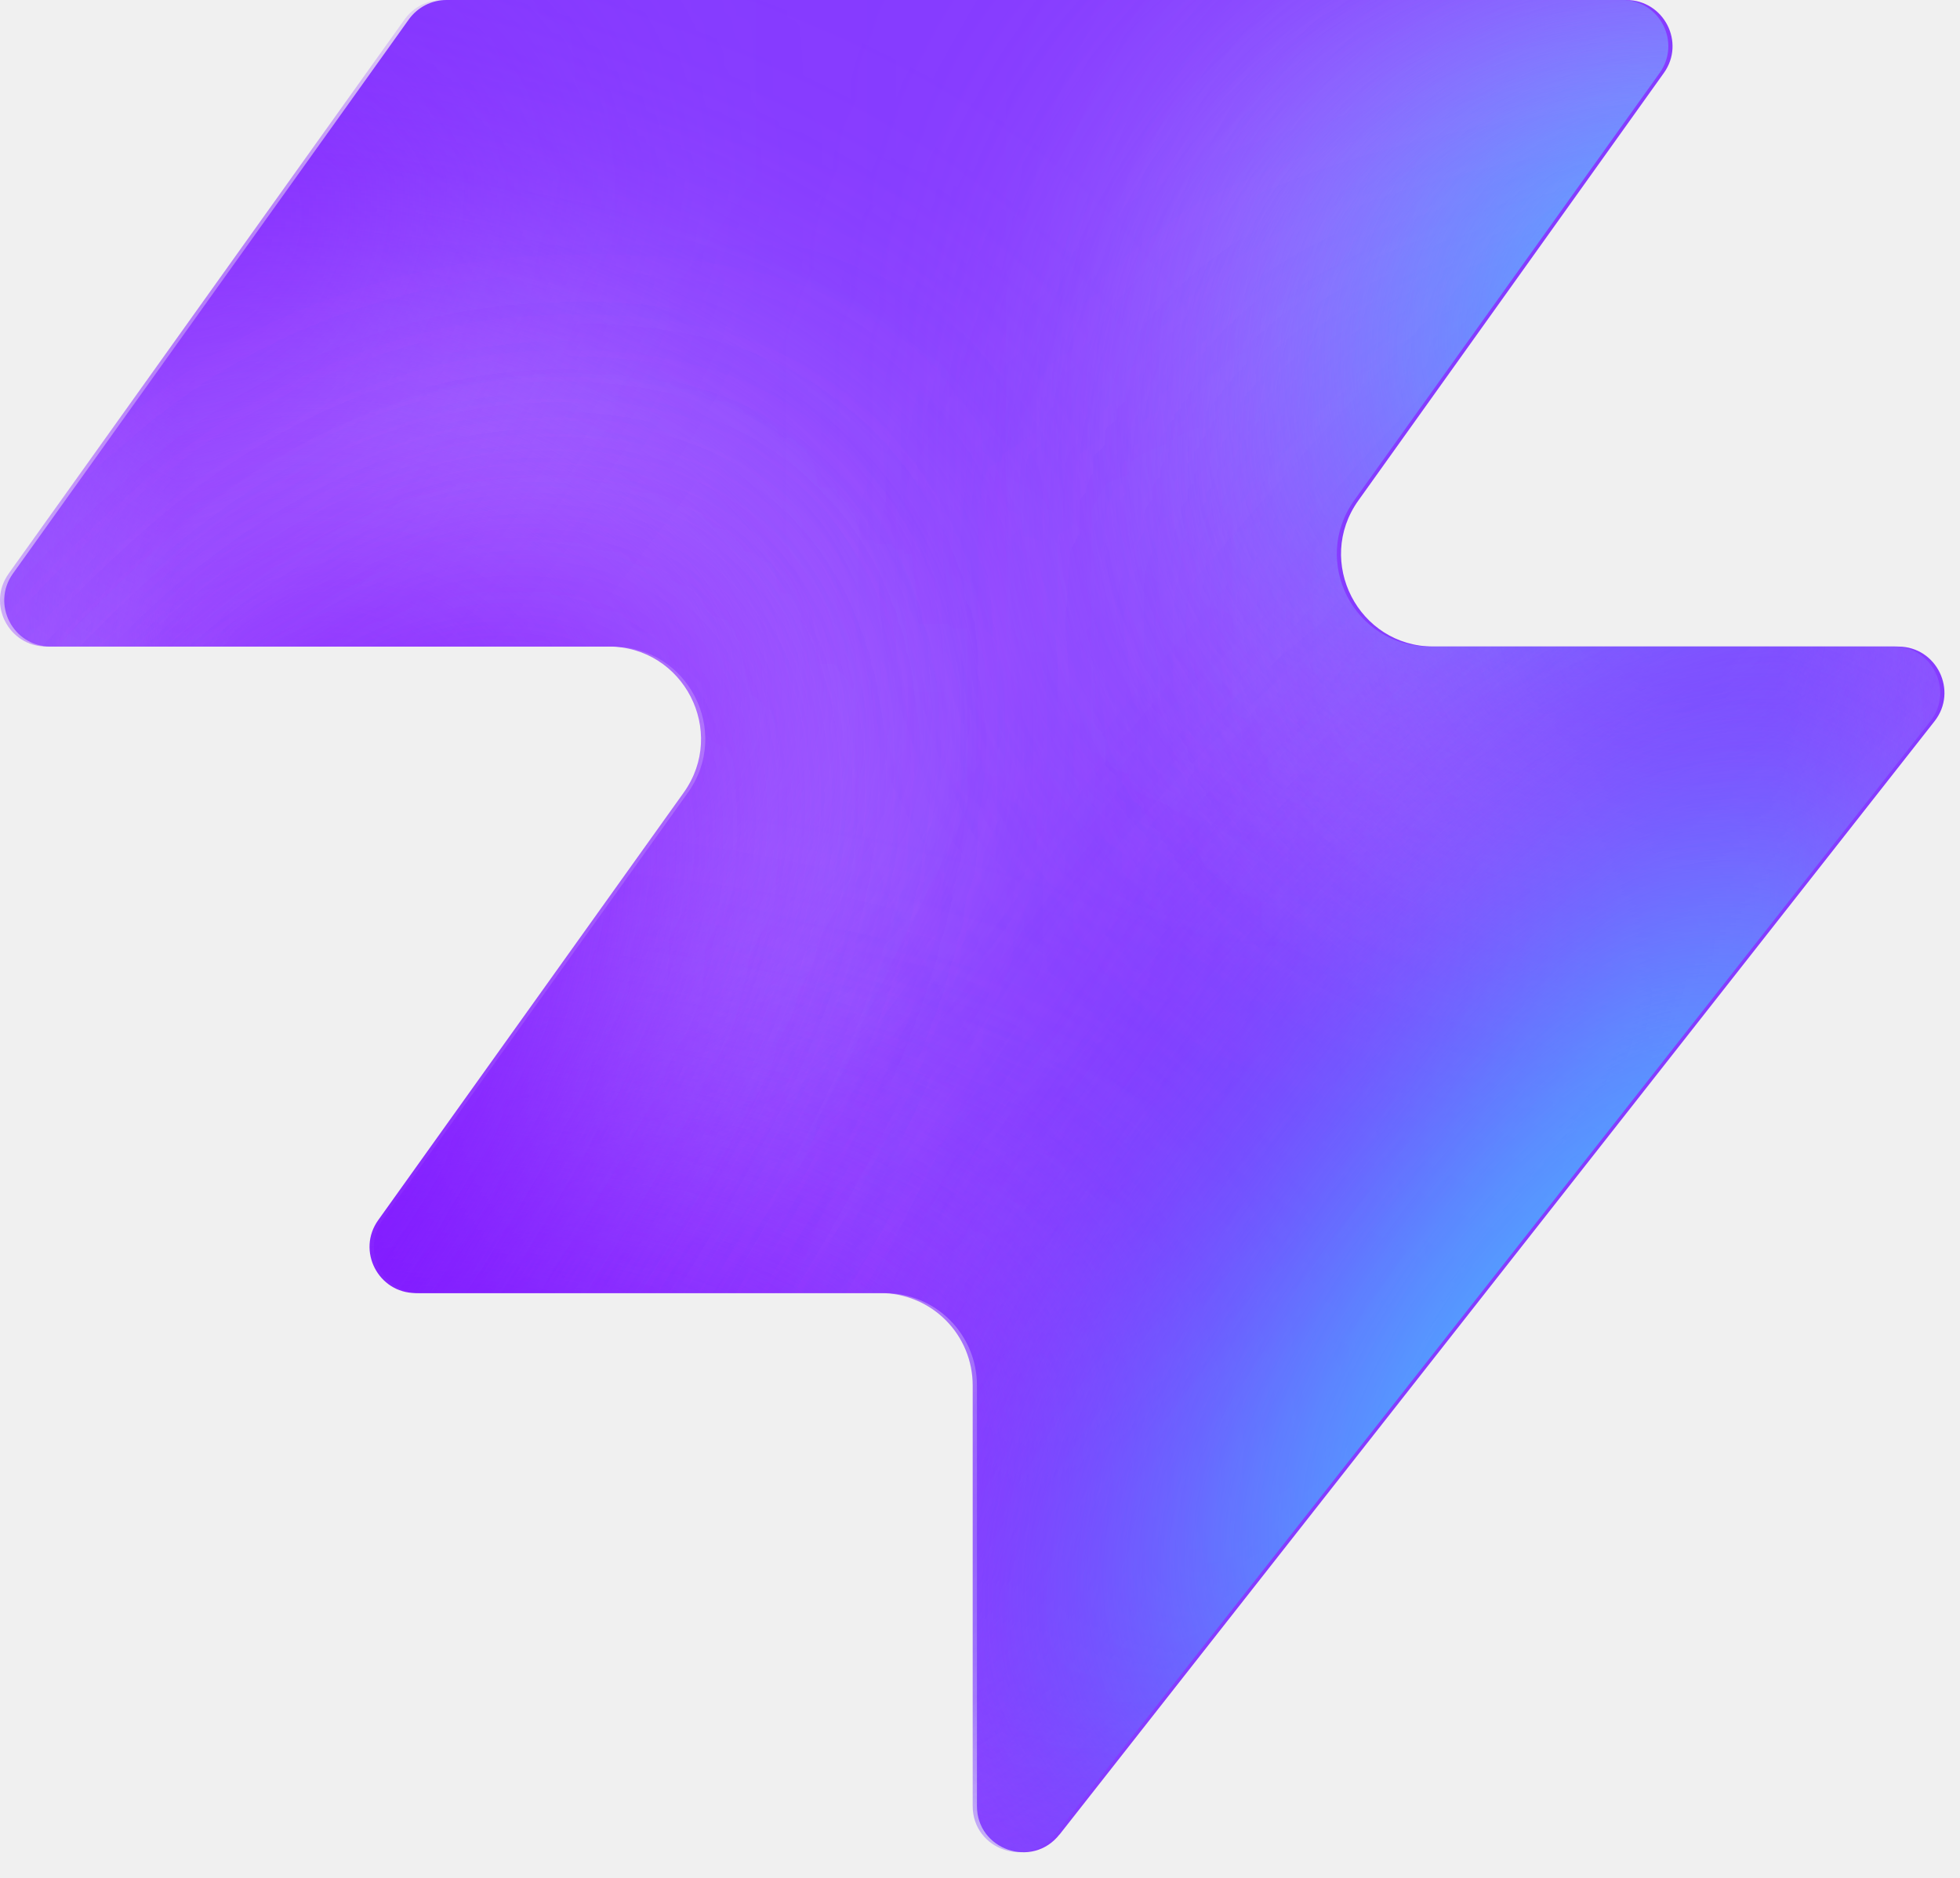
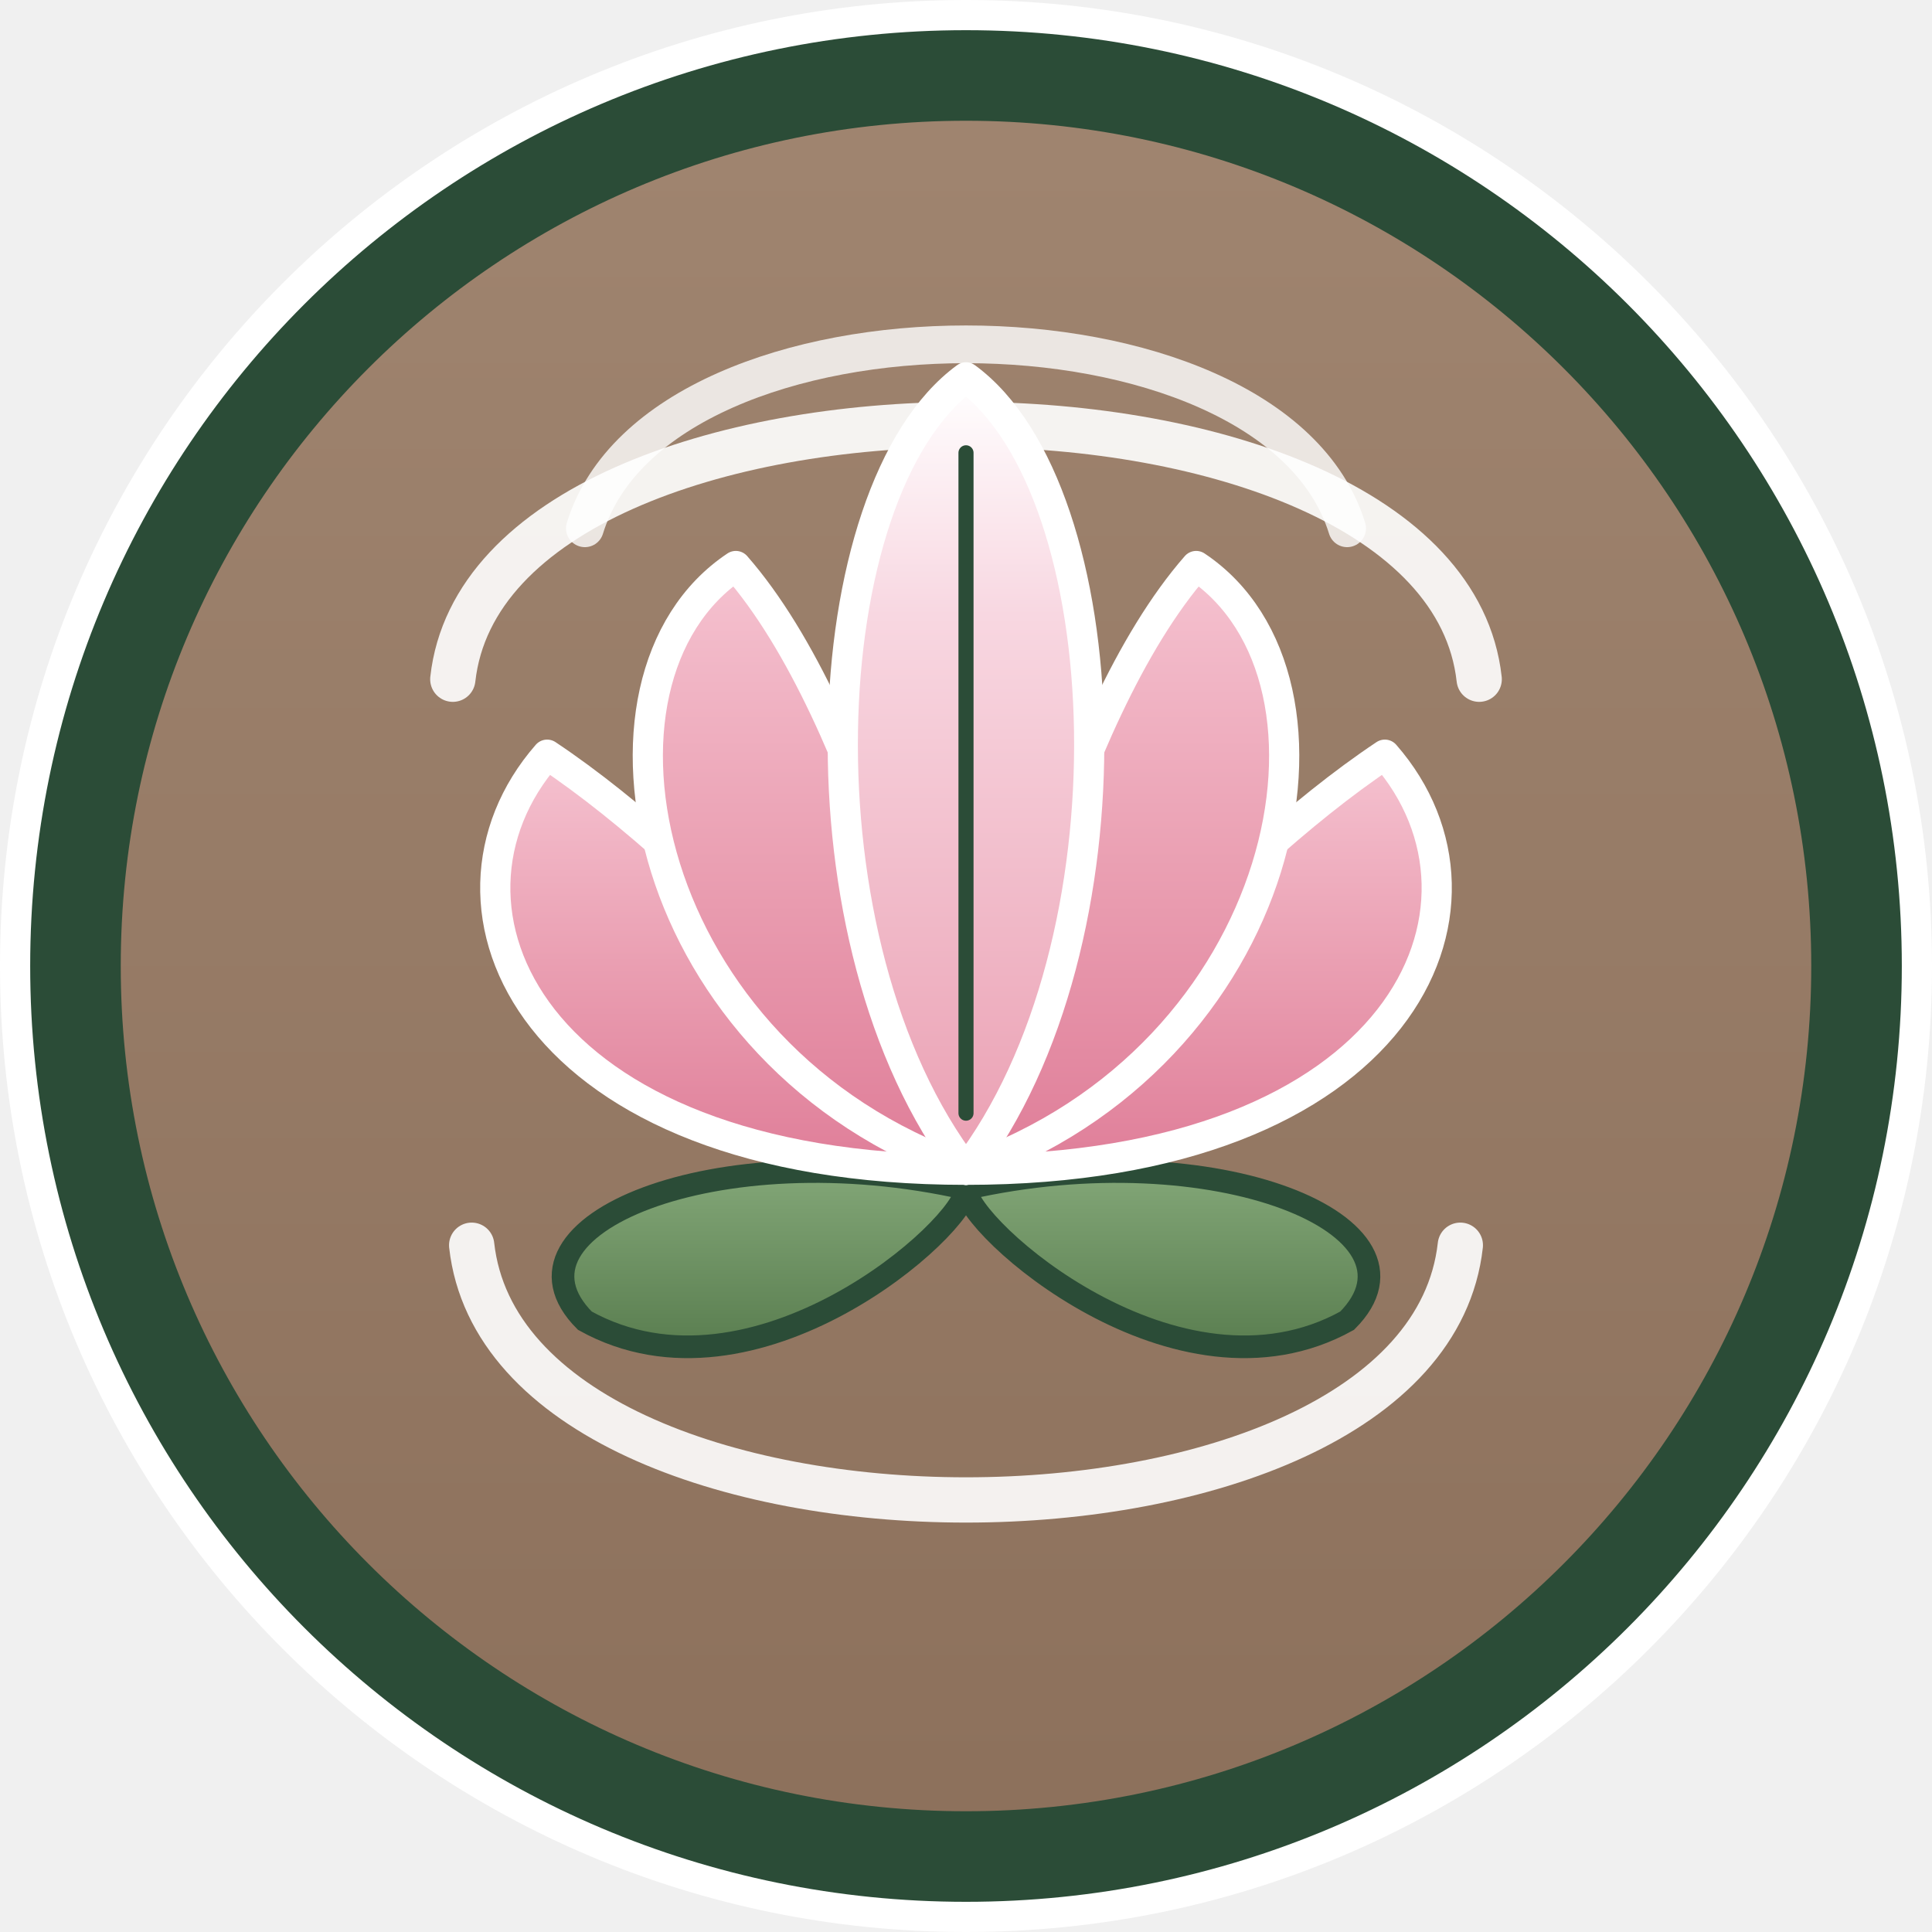
- <svg xmlns="http://www.w3.org/2000/svg" width="48" height="46" fill="none" viewBox="0 0 48 46">
-   <path fill="#863bff" d="M25.946 44.938c-.664.845-2.021.375-2.021-.698V33.937a2.26 2.26 0 0 0-2.262-2.262H10.287c-.92 0-1.456-1.04-.92-1.788l7.48-10.471c1.07-1.497 0-3.578-1.842-3.578H1.237c-.92 0-1.456-1.04-.92-1.788L10.013.474c.214-.297.556-.474.92-.474h28.894c.92 0 1.456 1.04.92 1.788l-7.48 10.471c-1.07 1.498 0 3.579 1.842 3.579h11.377c.943 0 1.473 1.088.89 1.83L25.947 44.94z" style="fill:#863bff;fill:color(display-p3 .525 .23 1);fill-opacity:1" />
-   <mask id="a" width="48" height="46" x="0" y="0" maskUnits="userSpaceOnUse" style="mask-type:alpha">
-     <path fill="#000" d="M25.842 44.938c-.664.844-2.021.375-2.021-.698V33.937a2.26 2.26 0 0 0-2.262-2.262H10.183c-.92 0-1.456-1.04-.92-1.788l7.48-10.471c1.07-1.498 0-3.579-1.842-3.579H1.133c-.92 0-1.456-1.04-.92-1.787L9.91.473c.214-.297.556-.474.92-.474h28.894c.92 0 1.456 1.04.92 1.788l-7.48 10.471c-1.07 1.498 0 3.578 1.842 3.578h11.377c.943 0 1.473 1.088.89 1.832L25.843 44.94z" style="fill:#000;fill-opacity:1" />
-   </mask>
-   <g mask="url(#a)">
-     <g filter="url(#b)">
-       <ellipse cx="5.508" cy="14.704" fill="#ede6ff" rx="5.508" ry="14.704" style="fill:#ede6ff;fill:color(display-p3 .927 .903 1);fill-opacity:1" transform="matrix(.00324 1 1 -.00324 -4.47 31.516)" />
-     </g>
-     <g filter="url(#c)">
-       <ellipse cx="10.399" cy="29.851" fill="#ede6ff" rx="10.399" ry="29.851" style="fill:#ede6ff;fill:color(display-p3 .927 .903 1);fill-opacity:1" transform="matrix(.00324 1 1 -.00324 -39.328 7.883)" />
-     </g>
-     <g filter="url(#d)">
-       <ellipse cx="5.508" cy="30.487" fill="#7e14ff" rx="5.508" ry="30.487" style="fill:#7e14ff;fill:color(display-p3 .492 .077 1);fill-opacity:1" transform="rotate(89.814 -25.913 -14.639)scale(1 -1)" />
-     </g>
-     <g filter="url(#e)">
-       <ellipse cx="5.508" cy="30.599" fill="#7e14ff" rx="5.508" ry="30.599" style="fill:#7e14ff;fill:color(display-p3 .492 .077 1);fill-opacity:1" transform="rotate(89.814 -32.644 -3.334)scale(1 -1)" />
-     </g>
-     <g filter="url(#f)">
-       <ellipse cx="5.508" cy="30.599" fill="#7e14ff" rx="5.508" ry="30.599" style="fill:#7e14ff;fill:color(display-p3 .492 .077 1);fill-opacity:1" transform="matrix(.00324 1 1 -.00324 -34.34 30.47)" />
-     </g>
-     <g filter="url(#g)">
-       <ellipse cx="14.072" cy="22.078" fill="#ede6ff" rx="14.072" ry="22.078" style="fill:#ede6ff;fill:color(display-p3 .927 .903 1);fill-opacity:1" transform="rotate(93.35 24.506 48.493)scale(-1 1)" />
-     </g>
-     <g filter="url(#h)">
-       <ellipse cx="3.47" cy="21.501" fill="#7e14ff" rx="3.47" ry="21.501" style="fill:#7e14ff;fill:color(display-p3 .492 .077 1);fill-opacity:1" transform="rotate(89.009 28.708 47.59)scale(-1 1)" />
-     </g>
-     <g filter="url(#i)">
-       <ellipse cx="3.47" cy="21.501" fill="#7e14ff" rx="3.47" ry="21.501" style="fill:#7e14ff;fill:color(display-p3 .492 .077 1);fill-opacity:1" transform="rotate(89.009 28.708 47.59)scale(-1 1)" />
-     </g>
-     <g filter="url(#j)">
-       <ellipse cx=".387" cy="8.972" fill="#7e14ff" rx="4.407" ry="29.108" style="fill:#7e14ff;fill:color(display-p3 .492 .077 1);fill-opacity:1" transform="rotate(39.51 .387 8.972)" />
-     </g>
-     <g filter="url(#k)">
-       <ellipse cx="47.523" cy="-6.092" fill="#7e14ff" rx="4.407" ry="29.108" style="fill:#7e14ff;fill:color(display-p3 .492 .077 1);fill-opacity:1" transform="rotate(37.892 47.523 -6.092)" />
-     </g>
-     <g filter="url(#l)">
-       <ellipse cx="41.412" cy="6.333" fill="#47bfff" rx="5.971" ry="9.665" style="fill:#47bfff;fill:color(display-p3 .28 .748 1);fill-opacity:1" transform="rotate(37.892 41.412 6.333)" />
-     </g>
-     <g filter="url(#m)">
-       <ellipse cx="-1.879" cy="38.332" fill="#7e14ff" rx="4.407" ry="29.108" style="fill:#7e14ff;fill:color(display-p3 .492 .077 1);fill-opacity:1" transform="rotate(37.892 -1.88 38.332)" />
-     </g>
-     <g filter="url(#n)">
-       <ellipse cx="-1.879" cy="38.332" fill="#7e14ff" rx="4.407" ry="29.108" style="fill:#7e14ff;fill:color(display-p3 .492 .077 1);fill-opacity:1" transform="rotate(37.892 -1.88 38.332)" />
-     </g>
-     <g filter="url(#o)">
-       <ellipse cx="35.651" cy="29.907" fill="#7e14ff" rx="4.407" ry="29.108" style="fill:#7e14ff;fill:color(display-p3 .492 .077 1);fill-opacity:1" transform="rotate(37.892 35.651 29.907)" />
-     </g>
-     <g filter="url(#p)">
-       <ellipse cx="38.418" cy="32.4" fill="#47bfff" rx="5.971" ry="15.297" style="fill:#47bfff;fill:color(display-p3 .28 .748 1);fill-opacity:1" transform="rotate(37.892 38.418 32.4)" />
-     </g>
-   </g>
+ <svg xmlns="http://www.w3.org/2000/svg" viewBox="0 0 512 512" width="100%" height="100%">
  <defs>
-     <filter id="b" width="60.045" height="41.654" x="-19.77" y="16.149" color-interpolation-filters="sRGB" filterUnits="userSpaceOnUse">
-       <feFlood flood-opacity="0" result="BackgroundImageFix" />
-       <feBlend in="SourceGraphic" in2="BackgroundImageFix" result="shape" />
-       <feGaussianBlur result="effect1_foregroundBlur_2002_17158" stdDeviation="7.659" />
-     </filter>
-     <filter id="c" width="90.34" height="51.437" x="-54.613" y="-7.533" color-interpolation-filters="sRGB" filterUnits="userSpaceOnUse">
-       <feFlood flood-opacity="0" result="BackgroundImageFix" />
-       <feBlend in="SourceGraphic" in2="BackgroundImageFix" result="shape" />
-       <feGaussianBlur result="effect1_foregroundBlur_2002_17158" stdDeviation="7.659" />
-     </filter>
-     <filter id="d" width="79.355" height="29.4" x="-49.64" y="2.03" color-interpolation-filters="sRGB" filterUnits="userSpaceOnUse">
-       <feFlood flood-opacity="0" result="BackgroundImageFix" />
-       <feBlend in="SourceGraphic" in2="BackgroundImageFix" result="shape" />
-       <feGaussianBlur result="effect1_foregroundBlur_2002_17158" stdDeviation="4.596" />
-     </filter>
-     <filter id="e" width="79.579" height="29.4" x="-45.045" y="20.029" color-interpolation-filters="sRGB" filterUnits="userSpaceOnUse">
-       <feFlood flood-opacity="0" result="BackgroundImageFix" />
-       <feBlend in="SourceGraphic" in2="BackgroundImageFix" result="shape" />
-       <feGaussianBlur result="effect1_foregroundBlur_2002_17158" stdDeviation="4.596" />
-     </filter>
-     <filter id="f" width="79.579" height="29.4" x="-43.513" y="21.178" color-interpolation-filters="sRGB" filterUnits="userSpaceOnUse">
-       <feFlood flood-opacity="0" result="BackgroundImageFix" />
-       <feBlend in="SourceGraphic" in2="BackgroundImageFix" result="shape" />
-       <feGaussianBlur result="effect1_foregroundBlur_2002_17158" stdDeviation="4.596" />
-     </filter>
-     <filter id="g" width="74.749" height="58.852" x="15.756" y="-17.901" color-interpolation-filters="sRGB" filterUnits="userSpaceOnUse">
-       <feFlood flood-opacity="0" result="BackgroundImageFix" />
-       <feBlend in="SourceGraphic" in2="BackgroundImageFix" result="shape" />
-       <feGaussianBlur result="effect1_foregroundBlur_2002_17158" stdDeviation="7.659" />
-     </filter>
-     <filter id="h" width="61.377" height="25.362" x="23.548" y="2.284" color-interpolation-filters="sRGB" filterUnits="userSpaceOnUse">
-       <feFlood flood-opacity="0" result="BackgroundImageFix" />
-       <feBlend in="SourceGraphic" in2="BackgroundImageFix" result="shape" />
-       <feGaussianBlur result="effect1_foregroundBlur_2002_17158" stdDeviation="4.596" />
-     </filter>
-     <filter id="i" width="61.377" height="25.362" x="23.548" y="2.284" color-interpolation-filters="sRGB" filterUnits="userSpaceOnUse">
-       <feFlood flood-opacity="0" result="BackgroundImageFix" />
-       <feBlend in="SourceGraphic" in2="BackgroundImageFix" result="shape" />
-       <feGaussianBlur result="effect1_foregroundBlur_2002_17158" stdDeviation="4.596" />
-     </filter>
-     <filter id="j" width="56.045" height="63.649" x="-27.636" y="-22.853" color-interpolation-filters="sRGB" filterUnits="userSpaceOnUse">
-       <feFlood flood-opacity="0" result="BackgroundImageFix" />
-       <feBlend in="SourceGraphic" in2="BackgroundImageFix" result="shape" />
-       <feGaussianBlur result="effect1_foregroundBlur_2002_17158" stdDeviation="4.596" />
-     </filter>
-     <filter id="k" width="54.814" height="64.646" x="20.116" y="-38.415" color-interpolation-filters="sRGB" filterUnits="userSpaceOnUse">
-       <feFlood flood-opacity="0" result="BackgroundImageFix" />
-       <feBlend in="SourceGraphic" in2="BackgroundImageFix" result="shape" />
-       <feGaussianBlur result="effect1_foregroundBlur_2002_17158" stdDeviation="4.596" />
-     </filter>
-     <filter id="l" width="33.541" height="35.313" x="24.641" y="-11.323" color-interpolation-filters="sRGB" filterUnits="userSpaceOnUse">
-       <feFlood flood-opacity="0" result="BackgroundImageFix" />
-       <feBlend in="SourceGraphic" in2="BackgroundImageFix" result="shape" />
-       <feGaussianBlur result="effect1_foregroundBlur_2002_17158" stdDeviation="4.596" />
-     </filter>
-     <filter id="m" width="54.814" height="64.646" x="-29.286" y="6.009" color-interpolation-filters="sRGB" filterUnits="userSpaceOnUse">
-       <feFlood flood-opacity="0" result="BackgroundImageFix" />
-       <feBlend in="SourceGraphic" in2="BackgroundImageFix" result="shape" />
-       <feGaussianBlur result="effect1_foregroundBlur_2002_17158" stdDeviation="4.596" />
-     </filter>
-     <filter id="n" width="54.814" height="64.646" x="-29.286" y="6.009" color-interpolation-filters="sRGB" filterUnits="userSpaceOnUse">
-       <feFlood flood-opacity="0" result="BackgroundImageFix" />
-       <feBlend in="SourceGraphic" in2="BackgroundImageFix" result="shape" />
-       <feGaussianBlur result="effect1_foregroundBlur_2002_17158" stdDeviation="4.596" />
-     </filter>
-     <filter id="o" width="54.814" height="64.646" x="8.244" y="-2.416" color-interpolation-filters="sRGB" filterUnits="userSpaceOnUse">
-       <feFlood flood-opacity="0" result="BackgroundImageFix" />
-       <feBlend in="SourceGraphic" in2="BackgroundImageFix" result="shape" />
-       <feGaussianBlur result="effect1_foregroundBlur_2002_17158" stdDeviation="4.596" />
-     </filter>
-     <filter id="p" width="39.409" height="43.623" x="18.713" y="10.588" color-interpolation-filters="sRGB" filterUnits="userSpaceOnUse">
-       <feFlood flood-opacity="0" result="BackgroundImageFix" />
-       <feBlend in="SourceGraphic" in2="BackgroundImageFix" result="shape" />
-       <feGaussianBlur result="effect1_foregroundBlur_2002_17158" stdDeviation="4.596" />
-     </filter>
+     <linearGradient id="lotoBg" x1="0%" y1="0%" x2="0%" y2="100%">
+       <stop offset="0%" stop-color="#a08570" />
+       <stop offset="100%" stop-color="#8c705b" />
+     </linearGradient>
+     <linearGradient id="pinkPetal" x1="0%" y1="0%" x2="0%" y2="100%">
+       <stop offset="0%" stop-color="#f5c2d0" />
+       <stop offset="50%" stop-color="#ea9fb2" />
+       <stop offset="100%" stop-color="#df7d98" />
+     </linearGradient>
+     <linearGradient id="centerPetal" x1="0%" y1="0%" x2="0%" y2="100%">
+       <stop offset="0%" stop-color="#ffffff" />
+       <stop offset="30%" stop-color="#f8d7e1" />
+       <stop offset="100%" stop-color="#ea9fb2" />
+     </linearGradient>
+     <linearGradient id="greenLeaf" x1="0%" y1="0%" x2="0%" y2="100%">
+       <stop offset="0%" stop-color="#82a677" />
+       <stop offset="100%" stop-color="#5a7e50" />
+     </linearGradient>
  </defs>
+   <circle cx="256" cy="256" r="256" fill="#ffffff" />
+   <circle cx="256" cy="256" r="236" fill="url(#lotoBg)" stroke="#2b4c37" stroke-width="24" />
+   <path d="M 120 180 C 130 90, 382 90, 392 180" fill="none" stroke="#ffffff" stroke-width="12" stroke-linecap="round" opacity="0.9" />
+   <path d="M 155 140 C 175 75, 337 75, 357 140" fill="none" stroke="#ffffff" stroke-width="10" stroke-linecap="round" opacity="0.8" />
+   <path d="M 125 330 C 135 420, 377 420, 387 330" fill="none" stroke="#ffffff" stroke-width="12" stroke-linecap="round" opacity="0.9" />
+   <path d="M 256 315 C 190 300 130 325 155 350 C 200 375 256 325 256 315 Z" fill="url(#greenLeaf)" stroke="#2b4c37" stroke-width="6" />
+   <path d="M 256 315 C 322 300 382 325 357 350 C 312 375 256 325 256 315 Z" fill="url(#greenLeaf)" stroke="#2b4c37" stroke-width="6" />
+   <path d="M 256 310 C 140 310 110 240 145 200 C 190 230 240 290 256 310 Z" fill="url(#pinkPetal)" stroke="#ffffff" stroke-width="8" stroke-linejoin="round" />
+   <path d="M 256 310 C 372 310 402 240 367 200 C 322 230 272 290 256 310 Z" fill="url(#pinkPetal)" stroke="#ffffff" stroke-width="8" stroke-linejoin="round" />
+   <path d="M 256 310 C 170 280 150 180 195 150 C 230 190 250 280 256 310 Z" fill="url(#pinkPetal)" stroke="#ffffff" stroke-width="8" stroke-linejoin="round" />
+   <path d="M 256 310 C 342 280 362 180 317 150 C 282 190 262 280 256 310 Z" fill="url(#pinkPetal)" stroke="#ffffff" stroke-width="8" stroke-linejoin="round" />
+   <path d="M 256 310 C 210 250 215 130 256 100 C 297 130 302 250 256 310 Z" fill="url(#centerPetal)" stroke="#ffffff" stroke-width="8" stroke-linejoin="round" />
+   <path d="M 256 120 Q 256 220 256 295" fill="none" stroke="#2b4c37" stroke-width="4" stroke-linecap="round" />
</svg>
